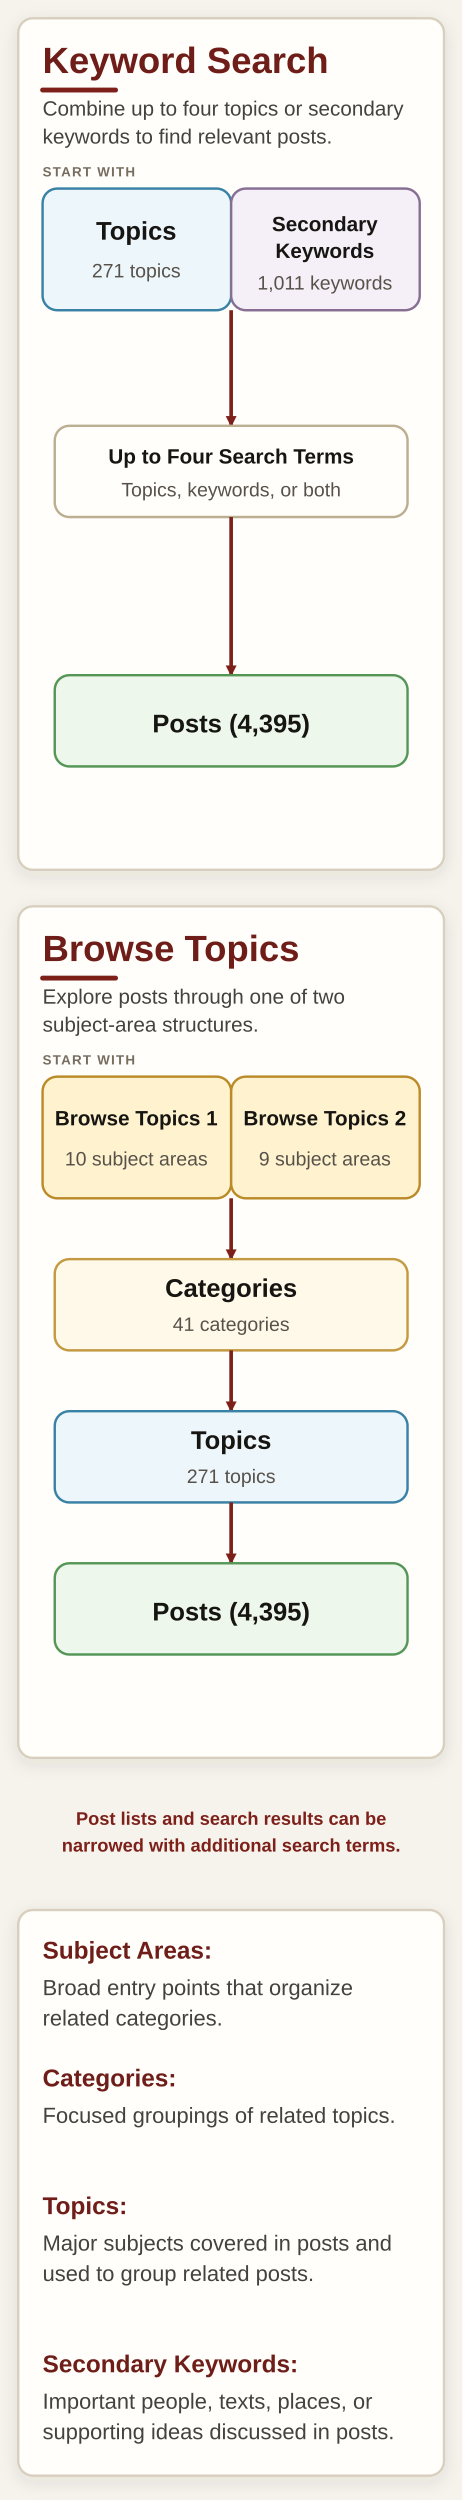
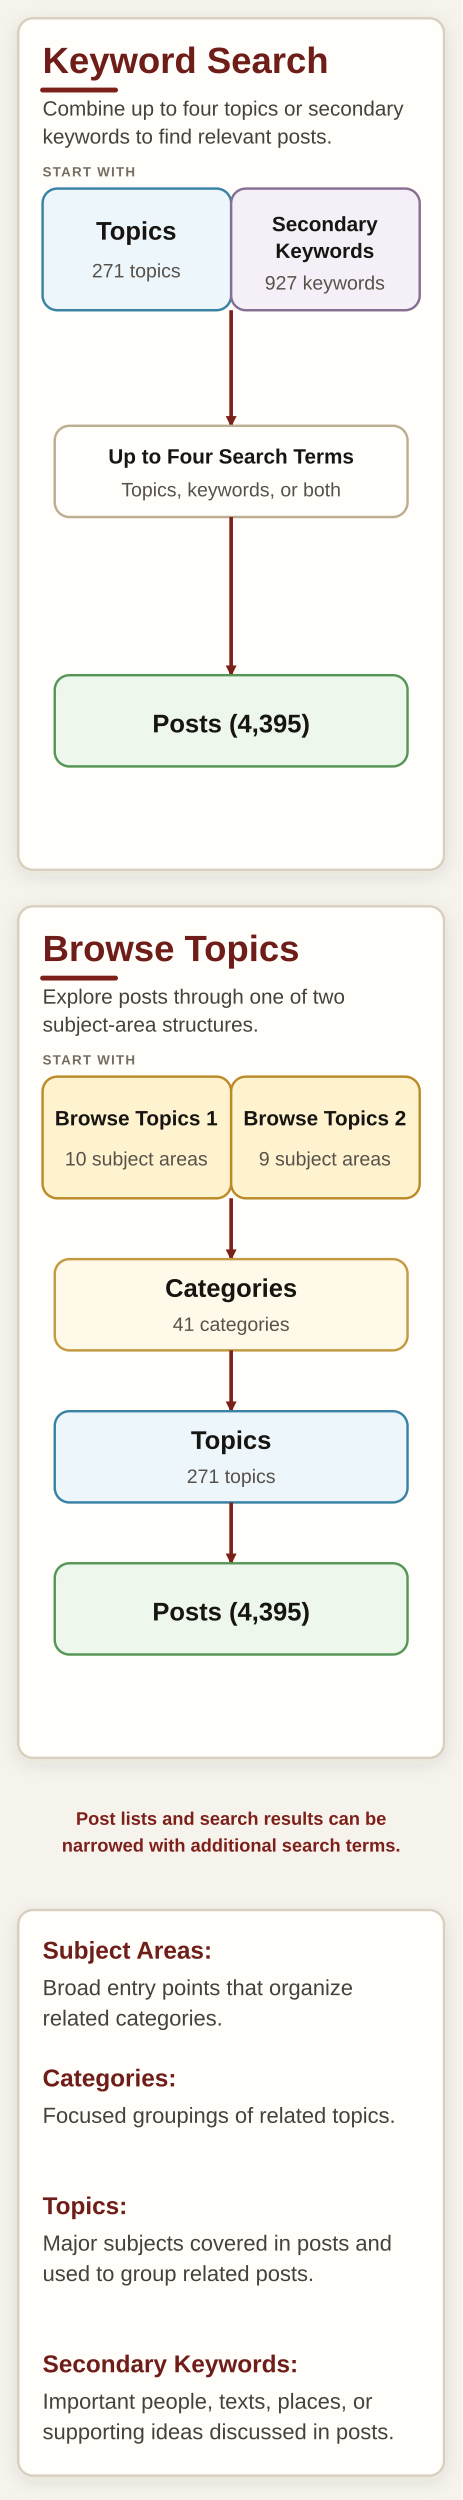
<svg xmlns="http://www.w3.org/2000/svg" width="380" height="2055" viewBox="0 0 380 2055" role="img" aria-labelledby="title description">
  <defs>
    <filter id="shadow" x="-10%" y="-10%" width="120%" height="130%">
      <feDropShadow dx="0" dy="4" stdDeviation="7" flood-color="#392d20" flood-opacity="0.10" />
    </filter>
    <marker id="arrow" markerWidth="9" markerHeight="9" refX="8" refY="4.5" orient="auto" markerUnits="userSpaceOnUse">
      <path d="M0,0 L9,4.5 L0,9 z" fill="#7d201a" />
    </marker>
    <style>
      .page { fill: #f6f3ed; }
      .panel { fill: #fffefa; stroke: #d8cfbe; stroke-width: 2; filter: url(#shadow); }
      .box { stroke-width: 2; }
      .process { fill: #fffefa; stroke: #bcae91; }
      .topic { fill: #edf6fb; stroke: #3982a5; }
      .keyword { fill: #f5f0f7; stroke: #876f93; }
      .subject { fill: #fff3cf; stroke: #bb8b29; }
      .category { fill: #fff9e9; stroke: #c39a42; }
      .post { fill: #edf7eb; stroke: #559657; }
      .heading { font: 700 44px Arial, Helvetica, sans-serif; fill: #6f1d18; }
      .subheading { font: 400 24px Arial, Helvetica, sans-serif; fill: #45413c; }
      .stage { font: 700 15px Arial, Helvetica, sans-serif; letter-spacing: 1.5px; fill: #766c5f; }
      .label { font: 700 29px Arial, Helvetica, sans-serif; fill: #171512; }
      .label-small { font: 700 24px Arial, Helvetica, sans-serif; fill: #171512; }
      .count { font: 400 22px Arial, Helvetica, sans-serif; fill: #57514a; }
      .note { font: 600 21px Arial, Helvetica, sans-serif; fill: #7d201a; }
      .definition-title { font: 700 26px Arial, Helvetica, sans-serif; fill: #6f1d18; }
      .definition { font: 400 22px Arial, Helvetica, sans-serif; fill: #45413c; }
      .arrow { fill: none; stroke: #7d201a; stroke-width: 3; marker-end: url(#arrow); }
      .accent { stroke: #7d201a; stroke-width: 5; stroke-linecap: round; }
      .divider { stroke: #ddd4c4; stroke-width: 1.5; }
    </style>
  </defs>
  <rect class="page" width="100%" height="100%" />
  <style>
    .heading { font-size: 30px; }
    .subheading { font-size: 17px; }
    .stage { font-size: 11px; letter-spacing: 1px; }
    .label { font-size: 21px; }
    .label-small { font-size: 17px; }
    .count { font-size: 16px; }
    .note { font-size: 15px; }
    .definition { font-size: 18px; }
    .definition-title { font-size: 20px; }
    .accent { stroke-width: 4; }
  </style>
  <rect class="panel" x="15" y="15" width="350" height="700" rx="12" />
  <text class="heading" x="35" y="60">Keyword Search</text>
  <line class="accent" x1="35" y1="74" x2="95" y2="74" />
  <text class="subheading" x="35" y="95">Combine up to four topics or secondary</text>
  <text class="subheading" x="35" y="118">keywords to find relevant posts.</text>
  <text class="stage" x="35" y="145">START WITH</text>
  <rect class="box topic" x="35" y="155" width="155" height="100" rx="12" />
  <rect class="box keyword" x="190" y="155" width="155" height="100" rx="12" />
  <text class="label" x="112" y="197" text-anchor="middle">Topics</text>
  <text class="count" x="112" y="228" text-anchor="middle">271 topics</text>
  <text class="label-small" x="267" y="190" text-anchor="middle">Secondary</text>
  <text class="label-small" x="267" y="212" text-anchor="middle">Keywords</text>
-   <text class="count" x="267" y="238" text-anchor="middle">1,011 keywords</text>
+   <text class="count" x="267" y="238" text-anchor="middle">927 keywords</text>
  <path class="arrow" d="M190 255 L190 350" />
  <rect class="box process" x="45" y="350" width="290" height="75" rx="12" />
  <text class="label-small" x="190" y="381" text-anchor="middle">Up to Four Search Terms</text>
  <text class="count" x="190" y="408" text-anchor="middle">Topics, keywords, or both</text>
  <path class="arrow" d="M190 425 L190 555" />
  <rect class="box post" x="45" y="555" width="290" height="75" rx="12" />
  <text class="label" x="190" y="602" text-anchor="middle">Posts (4,395)</text>
  <rect class="panel" x="15" y="745" width="350" height="700" rx="12" />
  <text class="heading" x="35" y="790">Browse Topics</text>
  <line class="accent" x1="35" y1="804" x2="95" y2="804" />
  <text class="subheading" x="35" y="825">Explore posts through one of two</text>
  <text class="subheading" x="35" y="848">subject-area structures.</text>
  <text class="stage" x="35" y="875">START WITH</text>
  <rect class="box subject" x="35" y="885" width="155" height="100" rx="12" />
  <rect class="box subject" x="190" y="885" width="155" height="100" rx="12" />
  <text class="label-small" x="112" y="925" text-anchor="middle">Browse Topics 1</text>
  <text class="count" x="112" y="958" text-anchor="middle">10 subject areas</text>
  <text class="label-small" x="267" y="925" text-anchor="middle">Browse Topics 2</text>
  <text class="count" x="267" y="958" text-anchor="middle">9 subject areas</text>
  <path class="arrow" d="M190 985 L190 1035" />
  <rect class="box category" x="45" y="1035" width="290" height="75" rx="12" />
  <text class="label" x="190" y="1066" text-anchor="middle">Categories</text>
  <text class="count" x="190" y="1094" text-anchor="middle">41 categories</text>
  <path class="arrow" d="M190 1110 L190 1160" />
  <rect class="box topic" x="45" y="1160" width="290" height="75" rx="12" />
  <text class="label" x="190" y="1191" text-anchor="middle">Topics</text>
  <text class="count" x="190" y="1219" text-anchor="middle">271 topics</text>
  <path class="arrow" d="M190 1235 L190 1285" />
  <rect class="box post" x="45" y="1285" width="290" height="75" rx="12" />
  <text class="label" x="190" y="1332" text-anchor="middle">Posts (4,395)</text>
  <text class="note" x="190" y="1500" text-anchor="middle">Post lists and search results can be</text>
  <text class="note" x="190" y="1522" text-anchor="middle">narrowed with additional search terms.</text>
  <rect class="panel" x="15" y="1570" width="350" height="465" rx="12" />
  <text class="definition" x="35" y="1610">
    <tspan class="definition-title">Subject Areas:</tspan>
  </text>
  <text class="definition" x="35" y="1640">Broad entry points that organize</text>
  <text class="definition" x="35" y="1665">related categories.</text>
  <text class="definition" x="35" y="1715">
    <tspan class="definition-title">Categories:</tspan>
  </text>
  <text class="definition" x="35" y="1745">Focused groupings of related topics.</text>
  <text class="definition" x="35" y="1820">
    <tspan class="definition-title">Topics:</tspan>
  </text>
  <text class="definition" x="35" y="1850">Major subjects covered in posts and</text>
  <text class="definition" x="35" y="1875">used to group related posts.</text>
  <text class="definition" x="35" y="1950">
    <tspan class="definition-title">Secondary Keywords:</tspan>
  </text>
  <text class="definition" x="35" y="1980">Important people, texts, places, or</text>
  <text class="definition" x="35" y="2005">supporting ideas discussed in posts.</text>
</svg>
